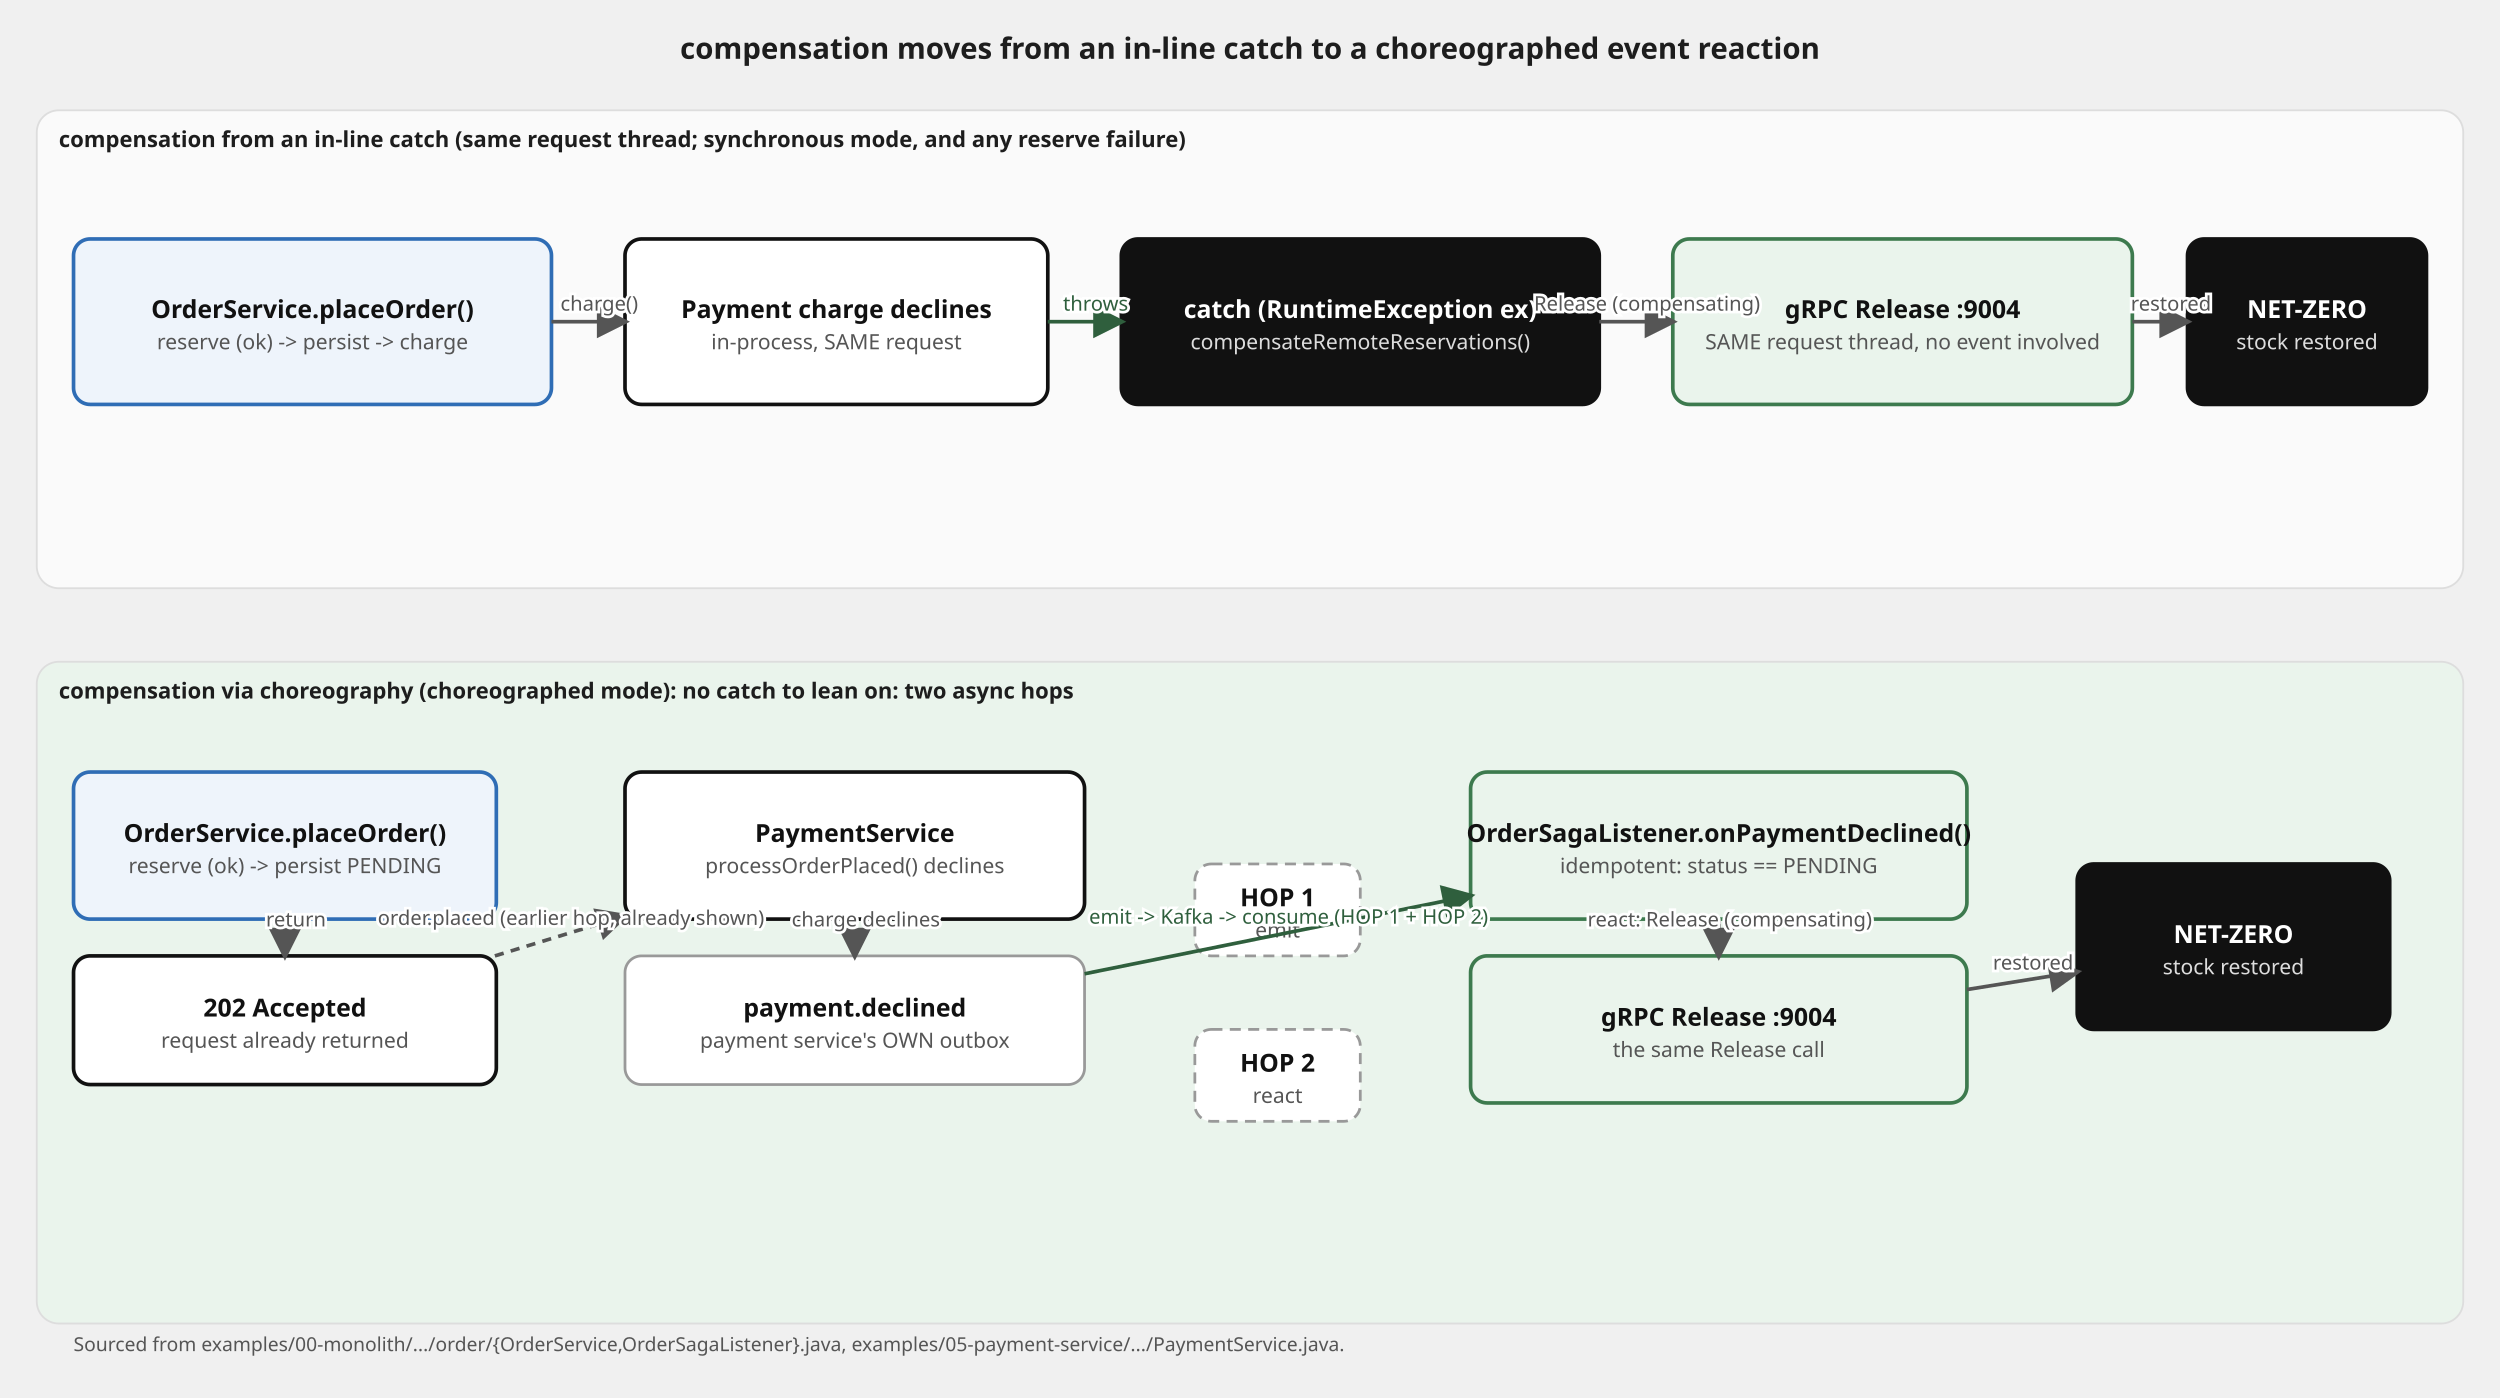
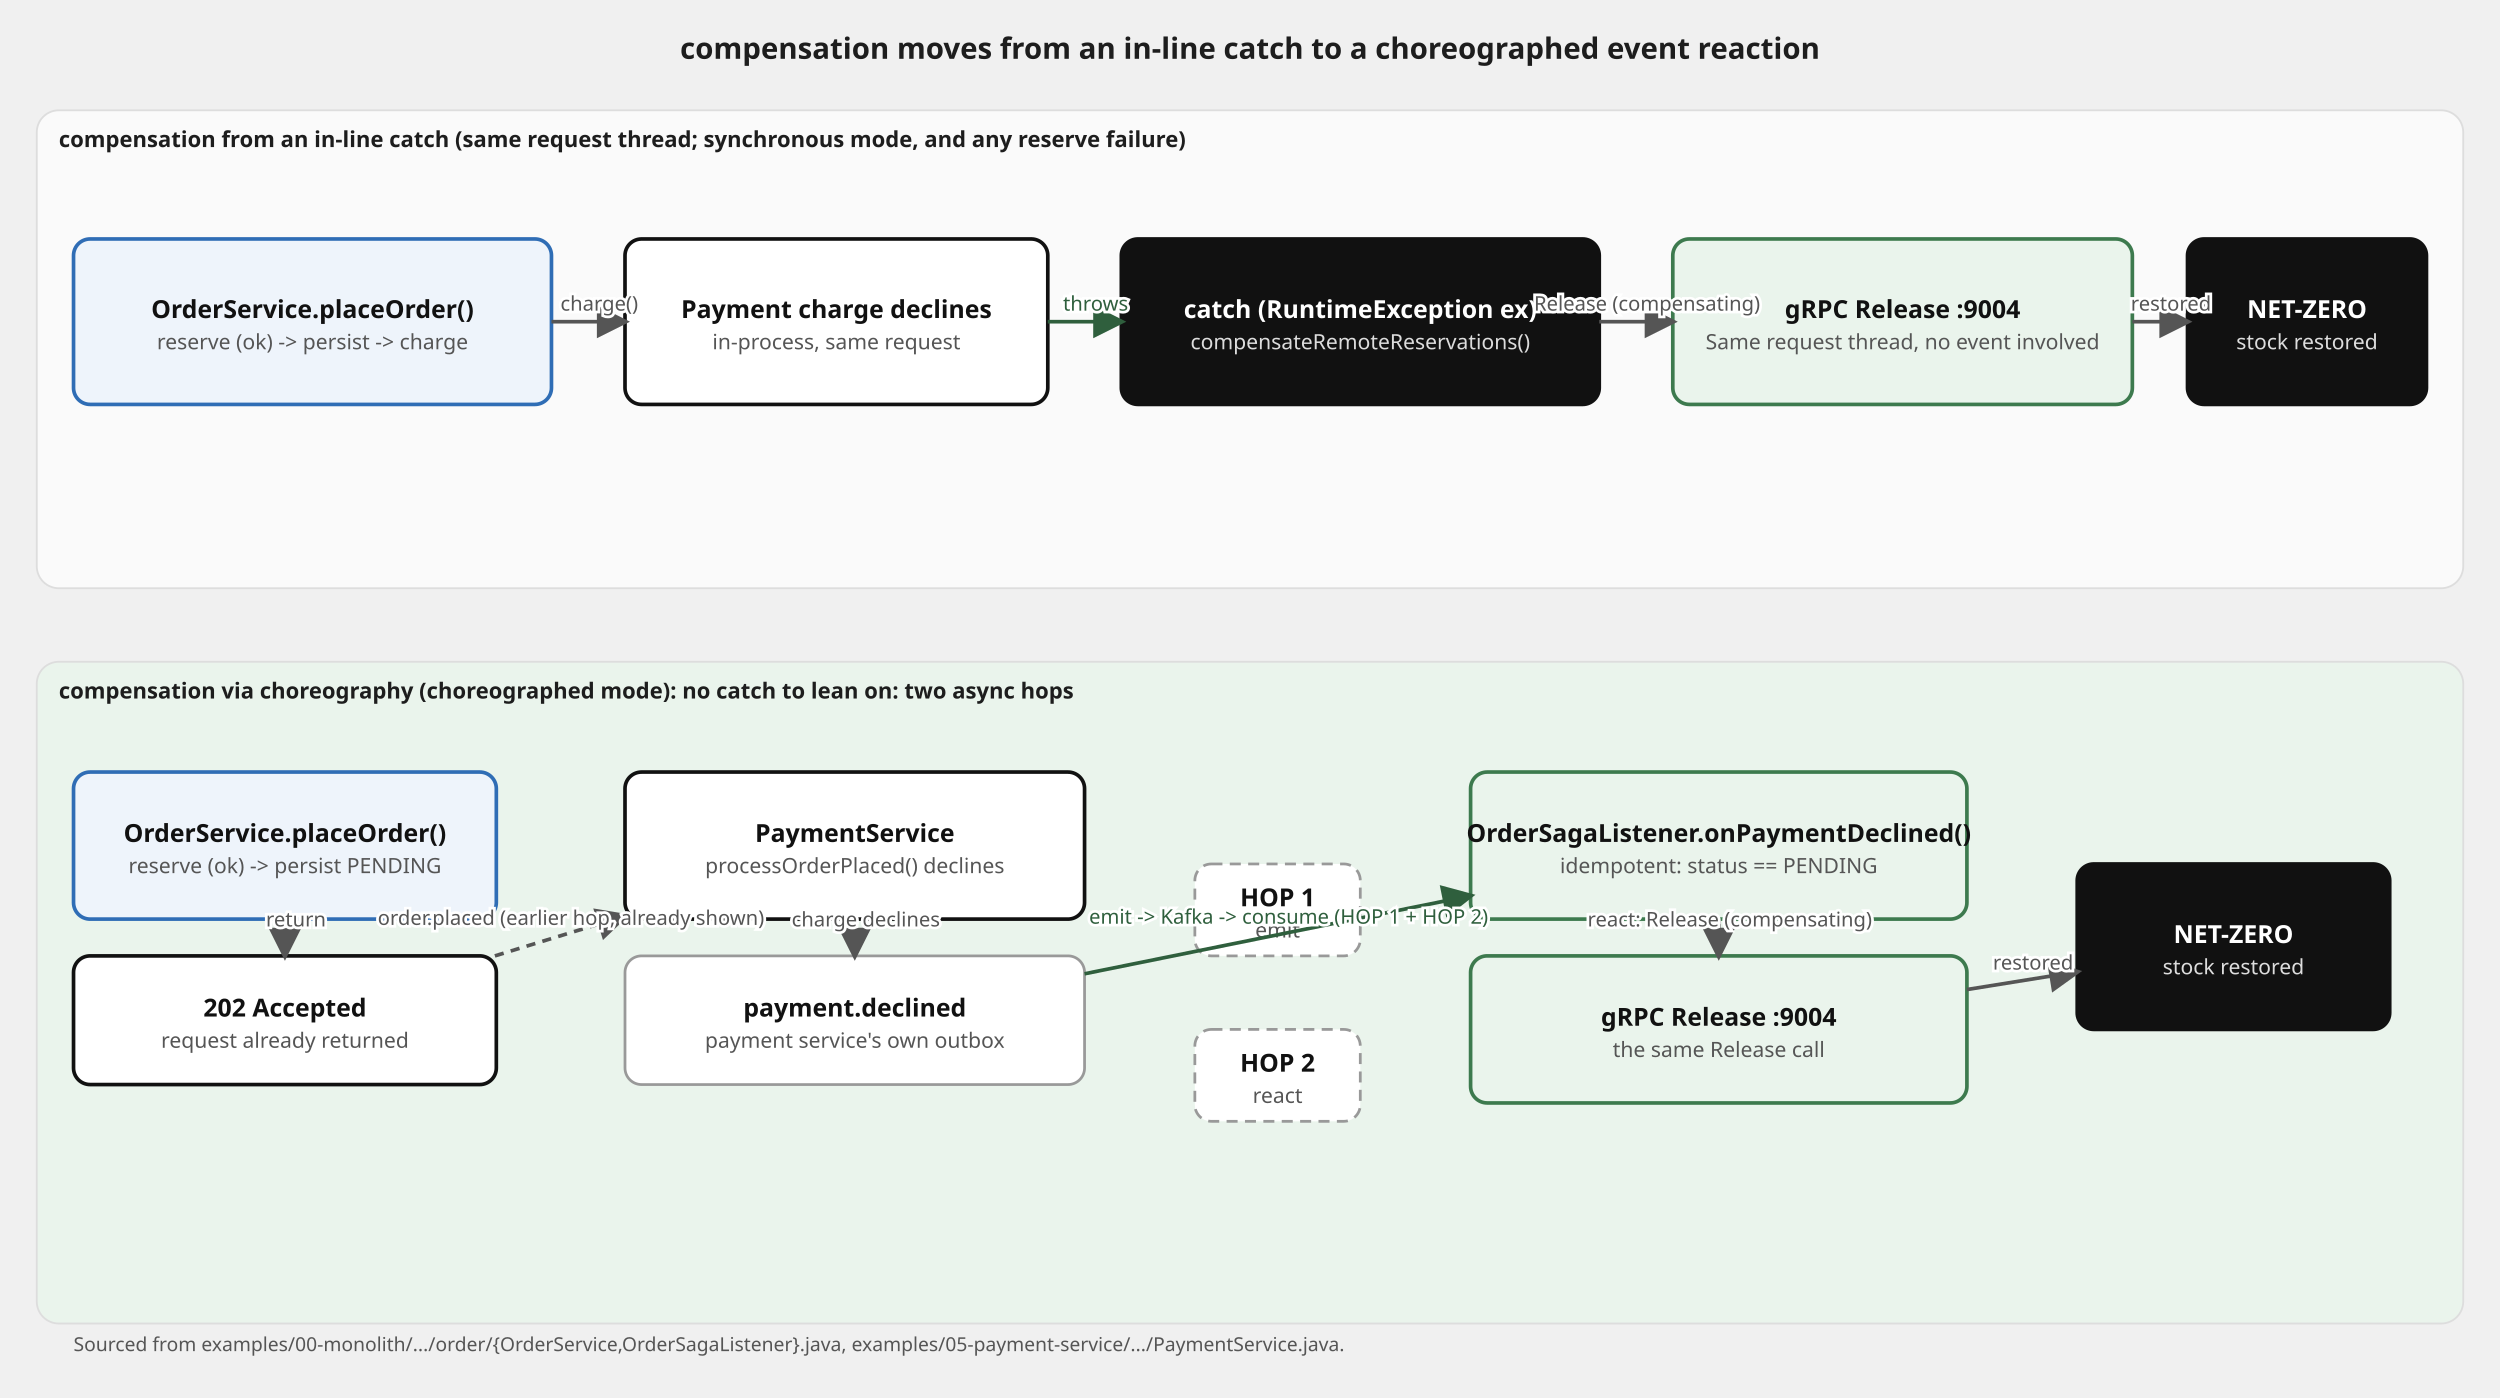
<svg xmlns="http://www.w3.org/2000/svg" viewBox="0 0 1360 760" font-family="'Red Hat Text', system-ui, sans-serif" role="img">
  <defs>
    <marker id="a" viewBox="0 0 10 10" refX="8.5" refY="5" markerWidth="9" markerHeight="9" orient="auto-start-reverse">
      <path d="M0,0 L10,5 L0,10 z" fill="#555" />
    </marker>
    <marker id="am" viewBox="0 0 10 10" refX="8.5" refY="5" markerWidth="9" markerHeight="9" orient="auto-start-reverse">
      <path d="M0,0 L10,5 L0,10 z" fill="#2f5f3d" />
    </marker>
  </defs>
  <rect x="20" y="60" width="1320" height="260" rx="12" fill="#fafafa" stroke="#ddd" />
  <text x="32" y="80" font-size="12" font-weight="700" fill="#1d1d1d">compensation from an in-line catch (same request thread; synchronous mode, and any reserve failure)</text>
  <rect x="20" y="360" width="1320" height="360" rx="12" fill="#eaf4ec" stroke="#ddd" />
  <text x="32" y="380" font-size="12" font-weight="700" fill="#1d1d1d">compensation via choreography (choreographed mode): no catch to lean on: two async hops</text>
  <rect x="40" y="130" width="260" height="90" rx="9" fill="#eef4fb" stroke="#2f6db5" stroke-width="2" />
  <text x="170.0" y="173.0" font-size="13.5" font-weight="700" fill="#111111" text-anchor="middle">OrderService.placeOrder()</text>
  <text x="170.0" y="190.0" font-size="11.5" fill="#555555" text-anchor="middle">reserve (ok) -&gt; persist -&gt; charge</text>
  <rect x="340" y="130" width="230" height="90" rx="9" fill="#ffffff" stroke="#111111" stroke-width="2" />
  <text x="455.0" y="173.0" font-size="13.5" font-weight="700" fill="#111111" text-anchor="middle">Payment charge declines</text>
-   <text x="455.0" y="190.0" font-size="11.5" fill="#555555" text-anchor="middle">in-process, SAME request</text>
+   <text x="455.0" y="190.0" font-size="11.5" fill="#555555" text-anchor="middle">in-process, same request</text>
  <rect x="610" y="130" width="260" height="90" rx="9" fill="#111111" stroke="#111111" stroke-width="2" />
  <text x="740.0" y="173.0" font-size="13.5" font-weight="700" fill="#ffffff" text-anchor="middle">catch (RuntimeException ex)</text>
  <text x="740.0" y="190.0" font-size="11.5" fill="#dddddd" text-anchor="middle">compensateRemoteReservations()</text>
  <rect x="910" y="130" width="250" height="90" rx="9" fill="#eaf4ec" stroke="#3d7a4e" stroke-width="2" />
  <text x="1035.0" y="173.0" font-size="13.5" font-weight="700" fill="#111111" text-anchor="middle">gRPC Release :9004</text>
-   <text x="1035.0" y="190.0" font-size="11.5" fill="#555555" text-anchor="middle">SAME request thread, no event involved</text>
+   <text x="1035.0" y="190.0" font-size="11.5" fill="#555555" text-anchor="middle">Same request thread, no event involved</text>
  <rect x="1190" y="130" width="130" height="90" rx="9" fill="#111111" stroke="#111111" stroke-width="2" />
  <text x="1255.0" y="173.0" font-size="13.5" font-weight="700" fill="#ffffff" text-anchor="middle">NET-ZERO</text>
  <text x="1255.0" y="190.0" font-size="11.5" fill="#dddddd" text-anchor="middle">stock restored</text>
  <rect x="40" y="420" width="230" height="80" rx="9" fill="#eef4fb" stroke="#2f6db5" stroke-width="2" />
  <text x="155.0" y="458.0" font-size="13.5" font-weight="700" fill="#111111" text-anchor="middle">OrderService.placeOrder()</text>
  <text x="155.0" y="475.0" font-size="11.5" fill="#555555" text-anchor="middle">reserve (ok) -&gt; persist PENDING</text>
  <rect x="40" y="520" width="230" height="70" rx="9" fill="#ffffff" stroke="#111111" stroke-width="2" />
  <text x="155.0" y="553.0" font-size="13.5" font-weight="700" fill="#111111" text-anchor="middle">202 Accepted</text>
  <text x="155.0" y="570.0" font-size="11.5" fill="#555555" text-anchor="middle">request already returned</text>
  <rect x="340" y="420" width="250" height="80" rx="9" fill="#ffffff" stroke="#111111" stroke-width="2" />
  <text x="465.0" y="458.0" font-size="13.5" font-weight="700" fill="#111111" text-anchor="middle">PaymentService</text>
  <text x="465.0" y="475.0" font-size="11.5" fill="#555555" text-anchor="middle">processOrderPlaced() declines</text>
  <rect x="340" y="520" width="250" height="70" rx="9" fill="#ffffff" stroke="#999999" stroke-width="1.5" />
  <text x="465.0" y="553.0" font-size="13.5" font-weight="700" fill="#111111" text-anchor="middle">payment.declined</text>
-   <text x="465.0" y="570.0" font-size="11.5" fill="#555555" text-anchor="middle">payment service's OWN outbox</text>
+   <text x="465.0" y="570.0" font-size="11.5" fill="#555555" text-anchor="middle">payment service's own outbox</text>
  <rect x="650" y="470" width="90" height="50" rx="9" fill="#ffffff" stroke="#999999" stroke-width="1.5" stroke-dasharray="6 4" />
  <text x="695.0" y="493.0" font-size="13.5" font-weight="700" fill="#111111" text-anchor="middle">HOP 1</text>
  <text x="695.0" y="510.0" font-size="11.5" fill="#555555" text-anchor="middle">emit</text>
  <rect x="800" y="420" width="270" height="80" rx="9" fill="#eaf4ec" stroke="#3d7a4e" stroke-width="2" />
  <text x="935.0" y="458.0" font-size="13.5" font-weight="700" fill="#111111" text-anchor="middle">OrderSagaListener.onPaymentDeclined()</text>
  <text x="935.0" y="475.0" font-size="11.5" fill="#555555" text-anchor="middle">idempotent: status == PENDING</text>
  <rect x="650" y="560" width="90" height="50" rx="9" fill="#ffffff" stroke="#999999" stroke-width="1.5" stroke-dasharray="6 4" />
  <text x="695.0" y="583.0" font-size="13.5" font-weight="700" fill="#111111" text-anchor="middle">HOP 2</text>
  <text x="695.0" y="600.0" font-size="11.5" fill="#555555" text-anchor="middle">react</text>
  <rect x="800" y="520" width="270" height="80" rx="9" fill="#eaf4ec" stroke="#3d7a4e" stroke-width="2" />
  <text x="935.0" y="558.0" font-size="13.5" font-weight="700" fill="#111111" text-anchor="middle">gRPC Release :9004</text>
  <text x="935.0" y="575.0" font-size="11.5" fill="#555555" text-anchor="middle">the same Release call</text>
  <rect x="1130" y="470" width="170" height="90" rx="9" fill="#111111" stroke="#111111" stroke-width="2" />
  <text x="1215.0" y="513.0" font-size="13.5" font-weight="700" fill="#ffffff" text-anchor="middle">NET-ZERO</text>
  <text x="1215.0" y="530.0" font-size="11.5" fill="#dddddd" text-anchor="middle">stock restored</text>
  <path d="M300.0,175.0 L340.0,175.0" fill="none" stroke="#555" stroke-width="2" marker-end="url(#a)" />
  <text x="326.0" y="169.0" font-size="11" fill="#ffffff" stroke="#ffffff" stroke-width="3" paint-order="stroke" text-anchor="middle">charge()</text>
  <text x="326.0" y="169.0" font-size="11" fill="#555" text-anchor="middle">charge()</text>
  <path d="M570.0,175.0 L610.0,175.0" fill="none" stroke="#2f5f3d" stroke-width="2" marker-end="url(#am)" />
  <text x="596.0" y="169.0" font-size="11" fill="#ffffff" stroke="#ffffff" stroke-width="3" paint-order="stroke" text-anchor="middle">throws</text>
  <text x="596.0" y="169.0" font-size="11" fill="#2f5f3d" text-anchor="middle">throws</text>
  <path d="M870.0,175.0 L910.0,175.0" fill="none" stroke="#555" stroke-width="2" marker-end="url(#a)" />
  <text x="896.0" y="169.0" font-size="11" fill="#ffffff" stroke="#ffffff" stroke-width="3" paint-order="stroke" text-anchor="middle">Release (compensating)</text>
  <text x="896.0" y="169.0" font-size="11" fill="#555" text-anchor="middle">Release (compensating)</text>
  <path d="M1160.0,175.0 L1190.0,175.0" fill="none" stroke="#555" stroke-width="2" marker-end="url(#a)" />
  <text x="1181.0" y="169.0" font-size="11" fill="#ffffff" stroke="#ffffff" stroke-width="3" paint-order="stroke" text-anchor="middle">restored</text>
  <text x="1181.0" y="169.0" font-size="11" fill="#555" text-anchor="middle">restored</text>
  <path d="M155.0,500.0 L155.0,520.0" fill="none" stroke="#555" stroke-width="2" marker-end="url(#a)" />
  <text x="161.0" y="504.0" font-size="11" fill="#ffffff" stroke="#ffffff" stroke-width="3" paint-order="stroke" text-anchor="middle">return</text>
  <text x="161.0" y="504.0" font-size="11" fill="#555" text-anchor="middle">return</text>
  <path d="M269.211,520.0 L340.0,498.306" fill="none" stroke="#555" stroke-width="2" stroke-dasharray="5 4" marker-end="url(#a)" />
  <text x="310.605" y="503.153" font-size="11" fill="#ffffff" stroke="#ffffff" stroke-width="3" paint-order="stroke" text-anchor="middle">order.placed (earlier hop, already shown)</text>
  <text x="310.605" y="503.153" font-size="11" fill="#555" text-anchor="middle">order.placed (earlier hop, already shown)</text>
  <path d="M465.0,500.0 L465.0,520.0" fill="none" stroke="#555" stroke-width="2" marker-end="url(#a)" />
  <text x="471.0" y="504.0" font-size="11" fill="#ffffff" stroke="#ffffff" stroke-width="3" paint-order="stroke" text-anchor="middle">charge declines</text>
  <text x="471.0" y="504.0" font-size="11" fill="#555" text-anchor="middle">charge declines</text>
  <path d="M590.0,529.734 L800.0,487.287" fill="none" stroke="#2f5f3d" stroke-width="2" marker-end="url(#am)" />
  <text x="701.0" y="502.511" font-size="11" fill="#ffffff" stroke="#ffffff" stroke-width="3" paint-order="stroke" text-anchor="middle">emit -&gt; Kafka -&gt; consume (HOP 1 + HOP 2)</text>
  <text x="701.0" y="502.511" font-size="11" fill="#2f5f3d" text-anchor="middle">emit -&gt; Kafka -&gt; consume (HOP 1 + HOP 2)</text>
  <path d="M935.0,500.0 L935.0,520.0" fill="none" stroke="#555" stroke-width="2" marker-end="url(#a)" />
  <text x="941.0" y="504.0" font-size="11" fill="#ffffff" stroke="#ffffff" stroke-width="3" paint-order="stroke" text-anchor="middle">react: Release (compensating)</text>
  <text x="941.0" y="504.0" font-size="11" fill="#555" text-anchor="middle">react: Release (compensating)</text>
  <path d="M1070.0,538.304 L1130.0,528.661" fill="none" stroke="#555" stroke-width="2" marker-end="url(#a)" />
  <text x="1106.0" y="527.482" font-size="11" fill="#ffffff" stroke="#ffffff" stroke-width="3" paint-order="stroke" text-anchor="middle">restored</text>
  <text x="1106.0" y="527.482" font-size="11" fill="#555" text-anchor="middle">restored</text>
  <text x="680.0" y="32" font-size="16" fill="#1d1d1d" text-anchor="middle" font-weight="700">compensation moves from an in-line catch to a choreographed event reaction</text>
  <text x="40" y="735" font-size="10.5" fill="#555555" text-anchor="start">Sourced from examples/00-monolith/.../order/{OrderService,OrderSagaListener}.java, examples/05-payment-service/.../PaymentService.java.</text>
</svg>
